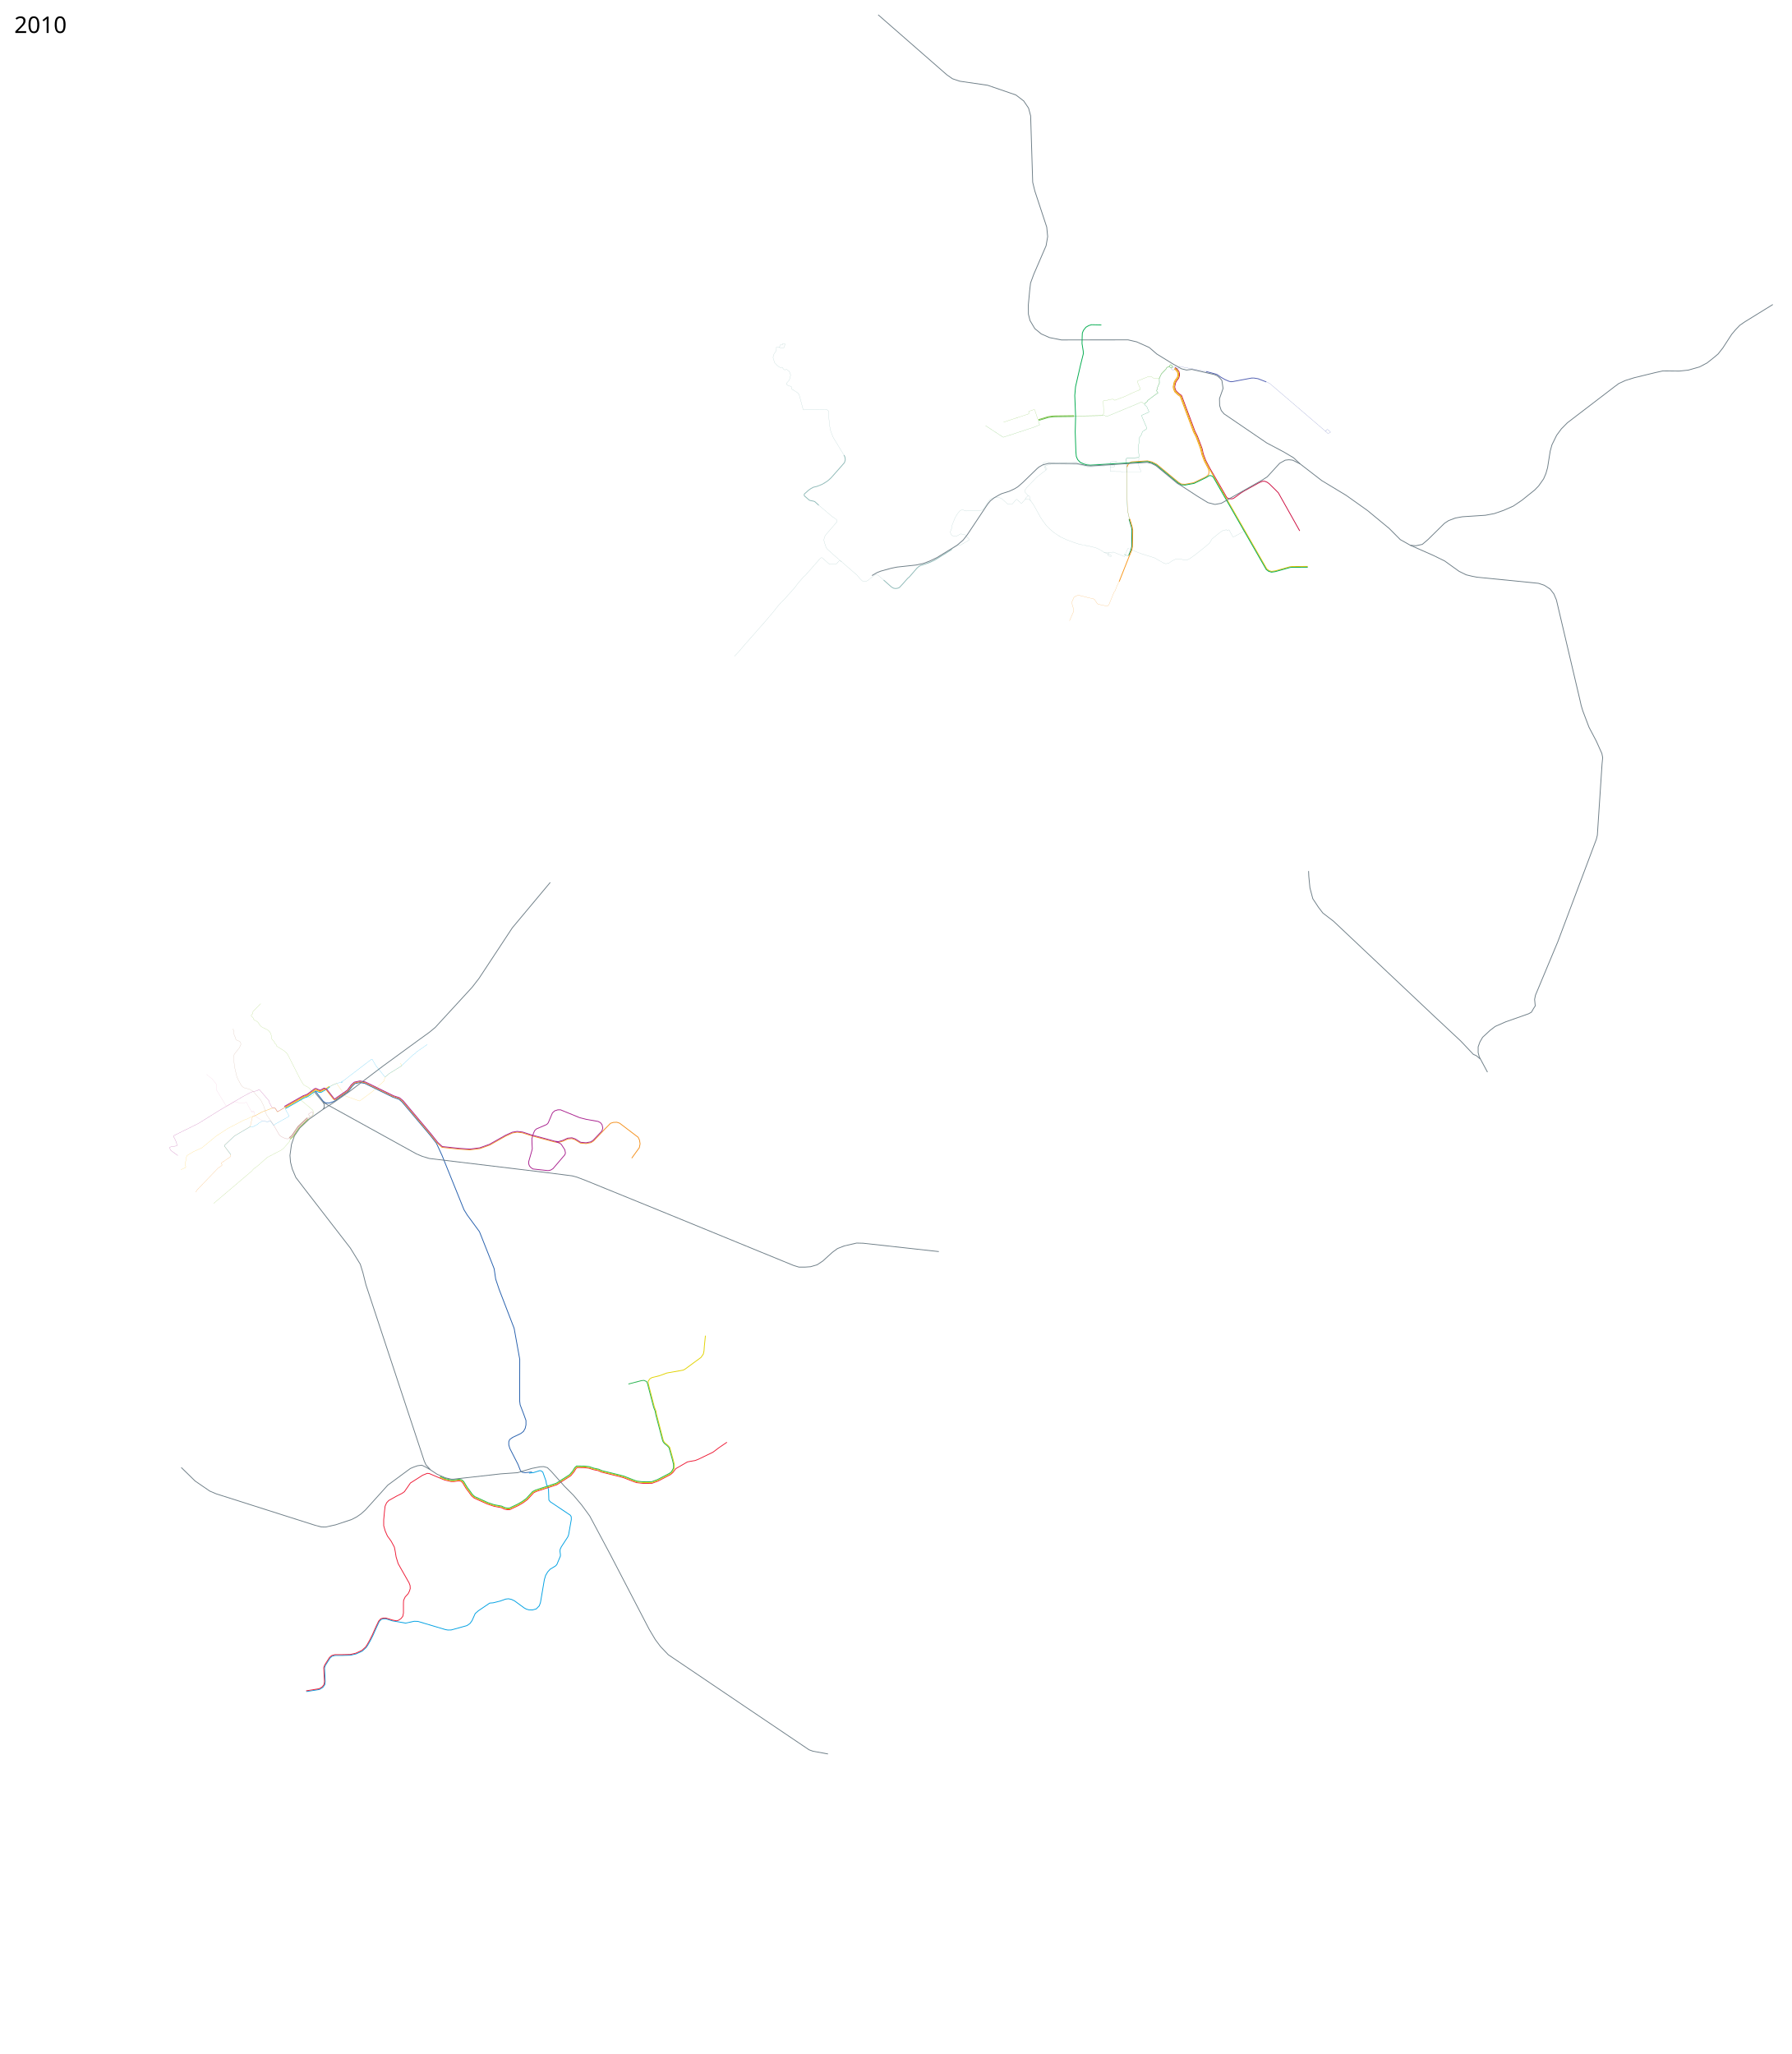
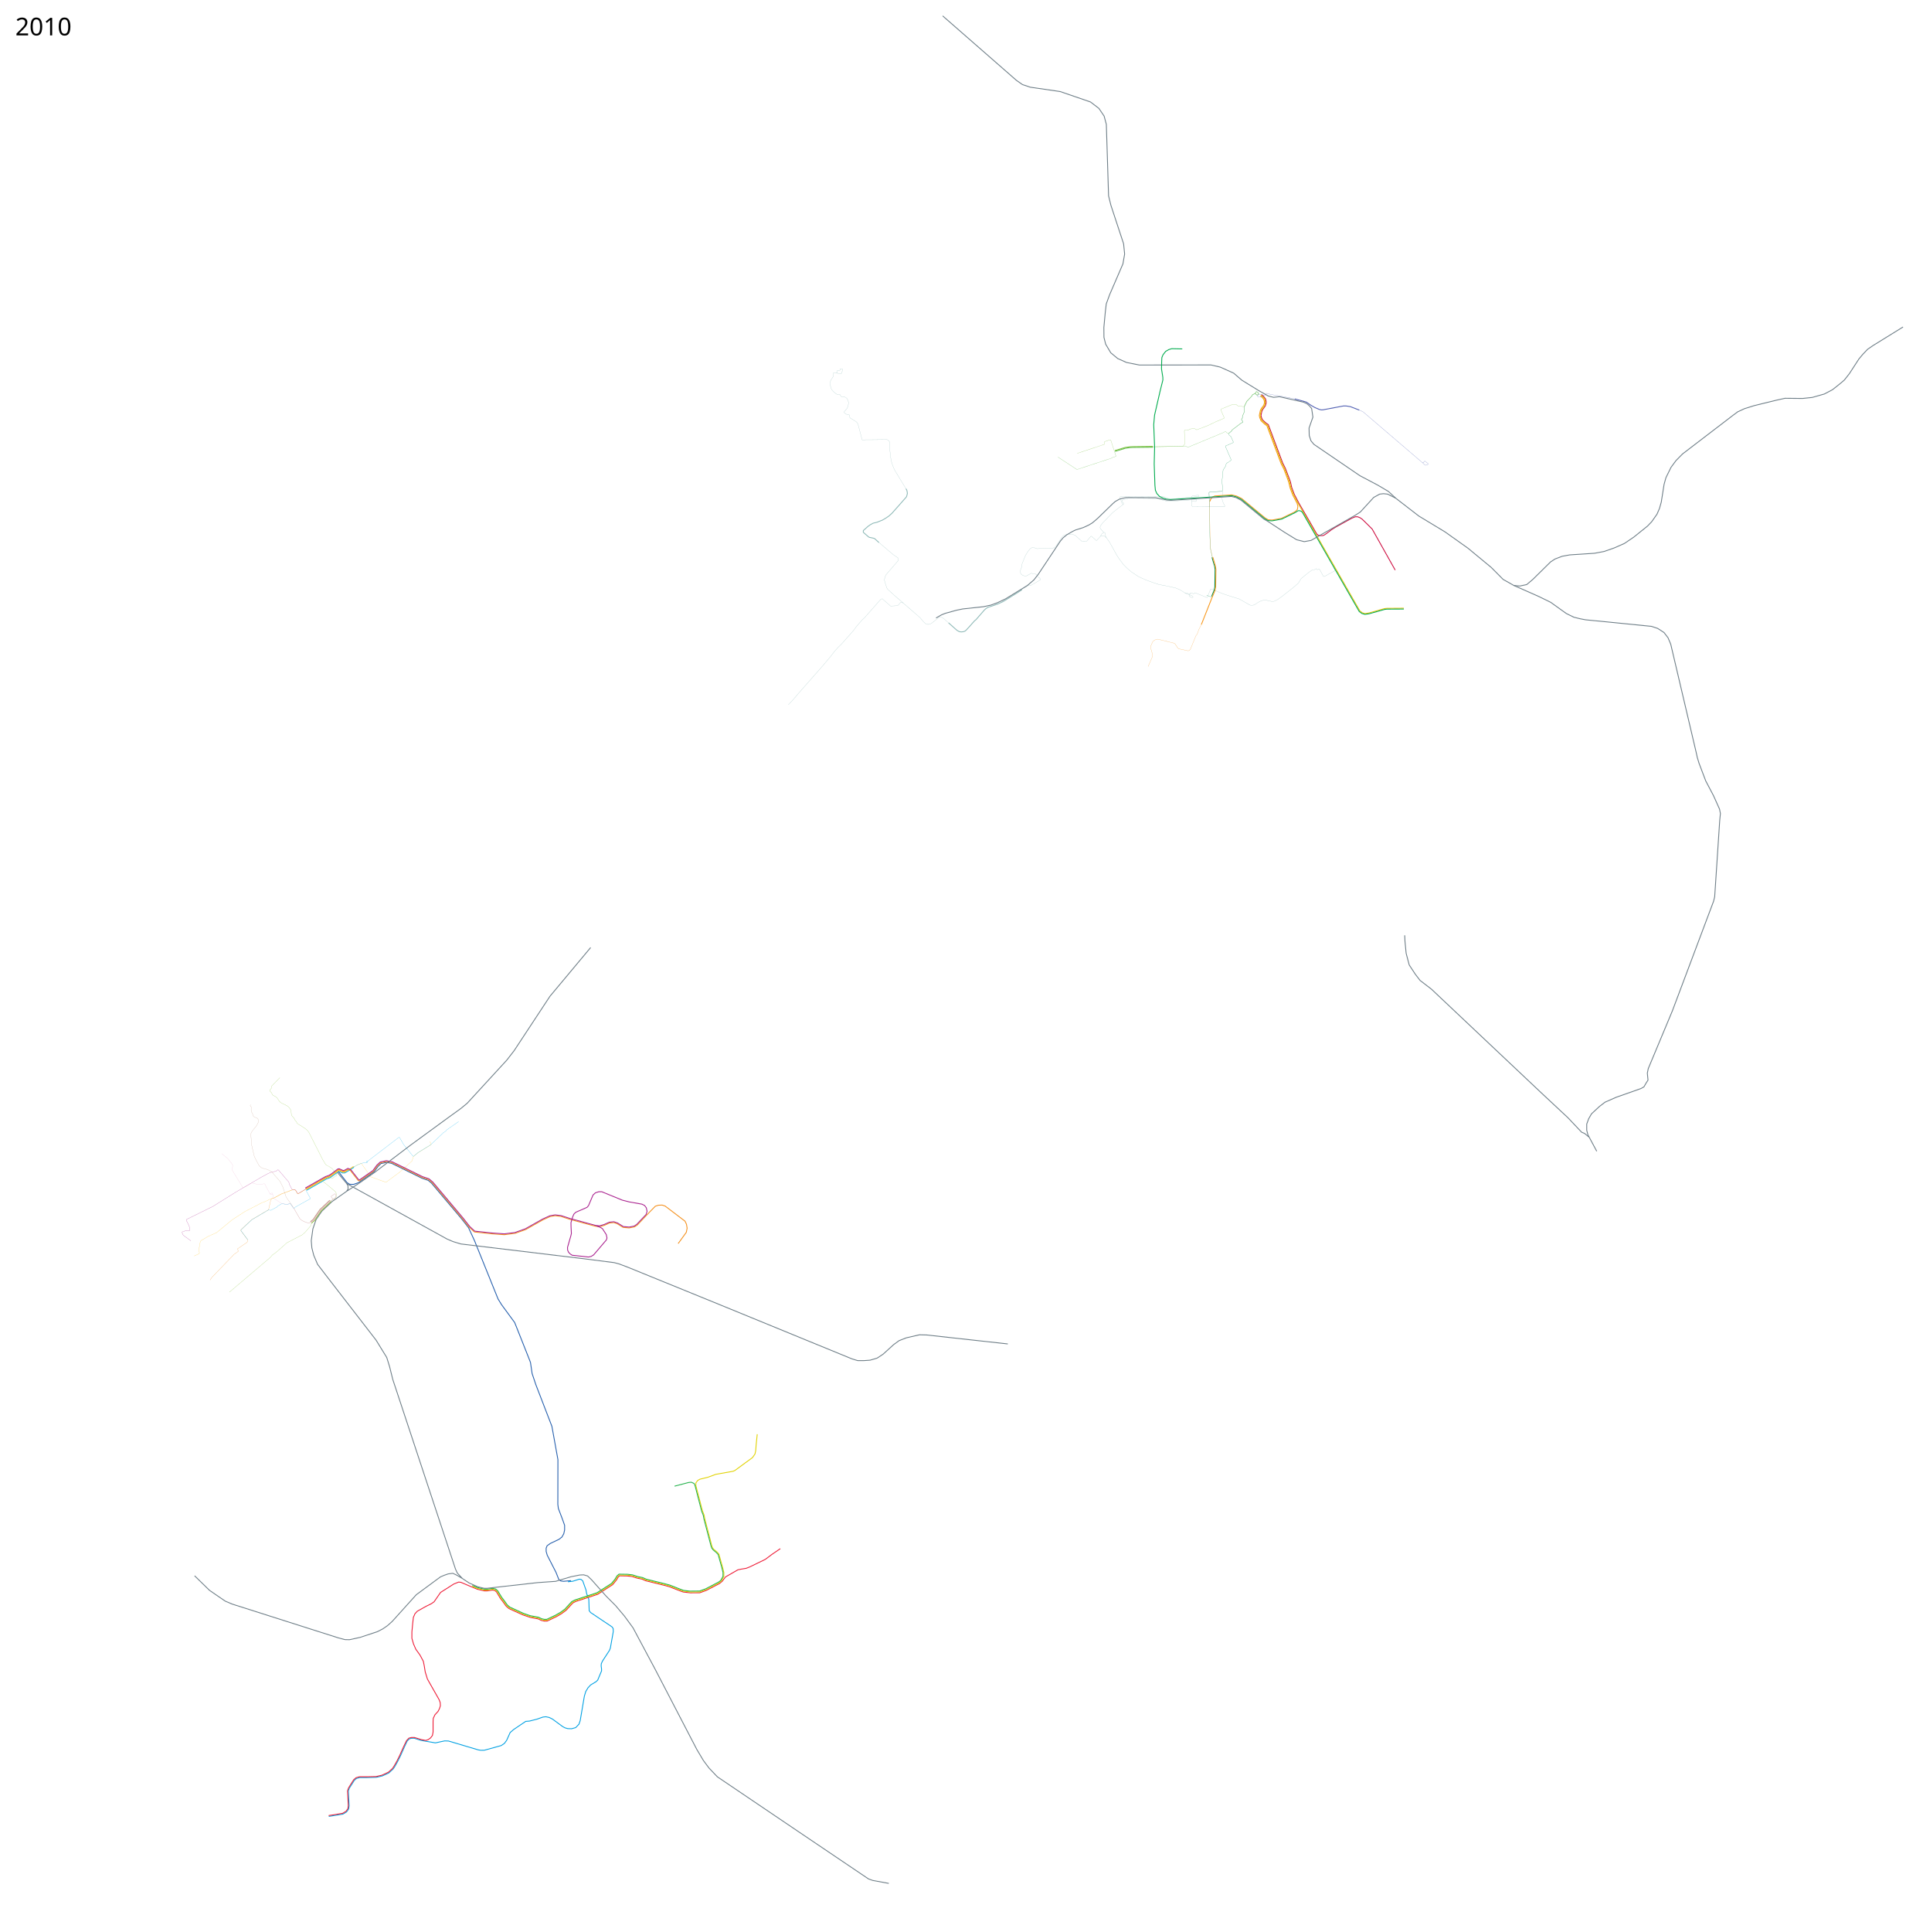
- <svg xmlns="http://www.w3.org/2000/svg" viewBox="-950 0 11250 12900" height="12900" width="11250">
+ <svg xmlns="http://www.w3.org/2000/svg" viewBox="-950 0 11250 11300" height="11300" width="11250">
  <path d="M5027.37 3451.146l4.077-5.435 30.8-18.722 8.757-5.888 10.267 2.717 53.749-31.404 1.208-1.51v-4.83l-4.832-6.644-6.19-2.567-11.776-15.55-6.945-4.832-12.23.302-9.663-4.379-28.535 15.4-10.569.755-9.663-2.415-9.663-5.285-5.133-8.757-2.114-7.096v-7.247l7.7-19.778 2.87-19.779 10.115-25.818 9.814-23.704 14.04-22.798 13.438-16.457 9.21-5.737 12.833-.453 18.873 6.04 94.061-4.077 4.379-1.812 7.398-4.68 10.116-13.589 28.384-43.331 9.814-9.814 7.398-3.624 6.492-.906 18.873-1.208 24.459.453 11.625 4.832 37.443 33.82 29.593-.302 24.006-28.083 3.623-.604 27.78 24.61 2.87.151 22.345-24.912 6.341-12.078 10.72-9.059v-3.473l-17.816-19.93-1.51-3.925v-5.586l1.66-6.341 12.683-16.759 60.09-61.902 22.497-17.665 38.047-28.989 3.02-4.529v-2.869l-5.134-3.925-5.284-10.116 1.812-3.925 34.575-10.116 9.058-.755 130.75 1.359 37.594 3.321 48.767 12.23 18.571 1.51 153.095-11.324 3.02 1.963v4.227l-2.567 3.02-3.775 2.869-20.231-1.36-2.718 2.87.151 23.401 2.869 2.87 65.224.603 11.474 2.416h111.575l3.322-3.775-11.626-23.855-4.982-17.514 1.66-26.874 1.058-15.098-2.265-2.869-74.774 4.114-3.02 2.605 1.903 48.464.476 32.915-1.887 1.887" fill="none" stroke="#8eb9b7" stroke-linejoin="round" />
  <path d="M5488.467 3136.2l12.652-2.373 10.676 2.135 10.462 8.54 16.655 22.847 14.305 24.769 30.747 55.942 12.811 19.43 23.701 32.242 21.352 21.779 27.544 23.7 41.636 27.544 44.2 19.857 35.23 12.812 38.006 12.81 66.405 13.026 35.658 8.54 24.127 10.676 32.455 20.285 35.275 13.262 6.789 5.527v3.417l-2.136 1.708-4.483.427-12.812-5.979-2.135-2.348 5.765-18.363 5.552-.427 13.665 4.91 2.562-.426 2.349-4.057 3.416-1.708 70.248 28.184 2.135-1.067 8.968-22.847 10.036-25.409 2.989-1.28 61.28 25.408 20.712 7.473 33.736 10.89 47.828 14.733 63.202 35.87 6.619 1.282h6.619l12.384-1.495 22.42-15.16 19.216-9.821 19.43-4.057 23.915 4.057 18.363 4.697 13.665-1.495 19.857-9.822 28.185-20.284 59.572-46.974 33.309-28.398 16.014-26.263 13.879-11.957 33.95-27.33 19.857-13.453h10.248l10.463-5.765h1.708l4.484 5.766h2.135l7.9-4.484 2.776.427 23.7 43.558 5.125.213 60.853-33.309.854-4.484-7.886-13.795M6021.732 2934.941l.302-31.404 3.17-2.566 10.268-2.567 25.968-1.963 2.114 2.567v3.02l-3.02 1.962-79.265 7.398-44.992 4.077-46.351 2.114-9.965-4.228-15.4-6.643-13.286-2.114-29.29-.15-171.817 1.358-36.236-3.02-12.23 4.077-.603 2.416 2.717 4.227 4.53 10.87v3.02l.906 4.68 7.398 15.25 1.51 2.114v2.868" fill="none" stroke="#8eb9b7" stroke-linejoin="round" />
  <path d="M6138.495 3487.912l14.537-34.94 4.29-20.142 1.402-101.757-2.502-17.919-15.625-53.1" fill="none" stroke="#008f4d" stroke-width="5" stroke-linejoin="round" />
  <path d="M5028.6 3449.622l-33.736 21.78-30.106 18.575-45.694 28.185-28.611 13.238-29.893 10.89-29.893 9.608-11.103 6.62-10.676 9.394-48.682 56.156-9.395 7.686-27.758 31.388-21.779 23.7-6.619 5.125-10.035 2.99-11.744 1.067-11.103-1.922-13.452-7.686-49.02-43.5" fill="none" stroke="#8eb9b7" stroke-width="5" stroke-linejoin="round" />
  <path d="M6429.662 2308.138l12.117 9.376 12.323 16.363 3.174 14.139-.124 10.736-4.389 14.693-6.369 9.44-7.56 9.827-5.975 11.145-2.988 12.63-2.595 13.66 2.39 10.424 5.974 14.42 18.954 17.78 15.476 10.963 84.049 224.225 15.515 31.03 21.14 55.366 8.779 23.738 6.984 31.833 15.289 40.86 26.724 51.222 65.524 112.586 39.029 68.237 7.802 6.935 7.678 2.105 9.908.743h11.022l9.412-4.21 15.48-10.899 24.567-18.67 23.82-15.062 95.627-52.892 20.666-8.407h13.311l14.362 5.604 12.26 8.407 28.372 27.673 30.475 30.474 134.508 239.593" fill="none" stroke="#cd0d40" stroke-width="5" stroke-linejoin="round" />
  <path d="M4599.3 3642.916l-28.7-25.467-10.676-6.62-6.619-1.708-6.192.854-7.687 4.27-39.928 31.602-6.619 3.203-8.968 2.775h-8.54l-8.541-2.562-6.192-5.124-12.17-12.384-15.588-19.004-97.578-84.767-5.979-3.843-4.27-1.281-5.979.426-2.562 2.776-12.598 14.306-5.551 2.562-36.085 1.495h-2.99l-3.416-3.63-43.558-38.22h-2.562l-3.63 1.068-4.057 2.349-92.667 105.478-15.373 14.092-34.59 40.142-16.015 21.993-71.315 80.283-15.374 14.733-17.508 19.003-13.879 16.868-12.17 16.014-7.687 9.609-44.626 52.739-50.39 57.223-86.903 98.86-36.939 43.13-24.555 25.837" fill="none" stroke="#8eb9b7" stroke-linejoin="round" />
  <path d="M6423.717 2316.126l11.498 8.757 9.66 13.39 2.556 11.229-.186 8.26-3.894 11.905-5.378 7.769-7.685 10.013-6.903 13.065-3.236 16.097-2.719 13.411 2.39 12.717 7.46 17.95 21.68 20.256 12.813 8.981 83.413 222.762 15.53 30.016 20.646 54.376 8.53 24.233 7.728 32.824 15.289 40.859 25.733 49.241 4.24 17.102-1.238 10.335-2.089 8.668-4.397 5.235-11.559 9.044-77.086 37.144-55.085 9.903-22.354-1.68-18.038-10.891-136.95-113.472-29.61-14.349-28.61-6.741-98.398 6.19-13.903 6.206-10.67 12.796-4.925 13.025" fill="none" stroke="#f7981d" stroke-width="5" stroke-linejoin="round" />
  <path d="M4192.244 3173.328l-25.41-23.06-7.045-2.562-21.993-4.484-5.979-2.563-29.679-25.836-1.494-3.202v-6.833l1.28-2.776 25.196-22.633 14.733-10.462 16.654-8.968 21.78-5.125 32.241-12.81 20.925-12.385 16.227-10.89 18.363-16.44 38.86-43.772 45.907-52.312 2.135-5.765 3.63-14.733-1.494-10.249-1.922-7.9-5.124-9.395" fill="none" stroke="#8eb9b7" stroke-width="5" stroke-linejoin="round" />
  <path d="M6143.136 3262.242l-10.946-48.952-2.365-23.907-1.663-51.403-2.89-209.382-1.927-47.288 4.729-4.028 72.508-4.028 2.627-3.678-4.028-56.396 6.48-64.452 13.311-20.141 5.43-17.514 27.497-18.565v-5.43l-32.752-75.66.876-3.153 44.136-19.44 1.4-3.679-13.835-31.525-11.21-9.283-2.451-3.853-.307-4.554 18.521-15.237 1.051-4.904 51.667-39.231 12.61-7.006v-4.028l-7.706-10.859.35-3.678 4.379-5.08 1.05-12.61 4.904-11.559 6.83-15.062-.7-26.577 1.358-5.911 12.522-25.921 28.68-29.993 5.604-10.027 12.36-4.366 3.854.65 8.77 7.509 4.265-1.516 5.986-7.284v-4.102l-10.788-8.881-4.164.31-6.29 8.952-1.634 4.362" fill="none" stroke="#008f4d" stroke-linejoin="round" />
  <path d="M4350.035 2858.173l-42.704-70.248-24.128-39.928-10.249-24.128-6.192-17.936-5.765-27.97-4.698-41.85-2.135-51.245-3.416-5.979-5.765-4.484-5.125-2.989-5.551-.427-93.522 1.068h-27.33l-14.52 2.775-4.91-2.135-25.196-93.948-7.046-9.609-9.395-7.046-27.97-17.081-3.844-5.125v-10.035l-3.203-3.844-11.53-1.494-8.114-3.844-9.395-7.686.64-5.338 15.588-17.723 6.832-14.519 3.417-20.711-4.484-14.093-6.192-11.103-13.665-8.754-3.844-.854-6.192 2.99-6.619-1.282-7.046-8.327-2.99-5.552-2.562-1.067-12.17 1.067-9.822-5.978-10.89-9.181-13.878-15.16-9.822-32.669 5.551-20.07 6.62-10.463 7.045-10.676 2.35-11.103-.855-10.036 1.922-2.348 42.49 5.765 3.416-2.135 7.687-23.06-1.067-1.068-13.025-2.776-1.922 1.495-1.28 7.26-2.136 1.708-10.249-1.068-2.562 1.495-2.349 12.597-4.27 2.135" fill="none" stroke="#8eb9b7" stroke-linejoin="round" />
  <path d="M6426.69 2312.101l11.56 8.757 11.208 15.062 2.802 11.91v9.808l-4.203 14.011-5.254 7.706-8.057 10.509-6.655 12.26-2.802 13.31-3.153 14.712 2.452 10.859 6.655 16.463 20.317 19.266 14.361 10.158 83.368 222.43 15.762 31.525 21.017 54.994 8.407 23.119 7.356 32.576 15.412 40.983 26.972 51.842 65.153 112.09 295.988 516.317 14.012 10.859 15.762 4.904 24.17-3.503 91.073-25.571 14.362-1.401 98.08-.7" fill="none" stroke="#e5c103" stroke-width="5" stroke-linejoin="round" />
  <path d="M4335.302 3527.984l-54.234-46.974-37.793-34.377-5.338-8.54-8.755-26.264-5.124-18.576 2.349-15.16 6.619-16.014 26.263-30.32 45.693-53.166 1.067-7.9-2.989-7.9-28.825-20.071-64.27-54.661-17.721-14.733" fill="none" stroke="#8eb9b7" stroke-linejoin="round" />
  <path d="M5766.813 3898.587l25.76-58.95v-12.384l-10.404-36.658v-11.393l12.385-27.246 11.889-8.917 16.347-4.953 97.589 24.273 4.458 3.963 14.366 21.796 6.44 6.44 54.986 11.89 5.945-1.487 7.43-6.935 27.246-66.876 5.449-12.632 7.43-9.907 3.716-10.898 7.183-18.577 13.375-26.255" fill="none" stroke="#f7981d" stroke-linejoin="round" />
  <path d="M6011.644 3472.469h-6.619l-13.665-2.99-8.755-1.708" fill="none" stroke="#8eb9b7" stroke-linejoin="round" />
  <path d="M6127.97 2932.752l-1.648 6.267 2.803 199.048 1.664 51.054 2.364 24.257 10.771 47.638" fill="none" stroke="#f7981d" stroke-linejoin="round" />
  <path d="M5505.528 3115.062l4.131-1.52 4.912 2.99 1.708 2.775-.214 11.104 6.192 14.092" fill="none" stroke="#8eb9b7" stroke-linejoin="round" />
  <path d="M6078.403 3652.881l60.15-152.073 19.373-46.552 4.125-20.505 1.559-102.615-2.504-18.897-15.737-53.385" fill="none" stroke="#f7981d" stroke-width="5" stroke-linejoin="round" />
  <path d="M6139.808 3487.824l-4.466 3.59-26.358-9.72" fill="none" stroke="#008f4d" stroke-linejoin="round" />
  <path d="M6624.6 2333.118l67.429 18.39 10.333 7.005 14.712 10.334 23.994 14.011 25.57 11.21 13.312 3.152 9.983-.35 119.796-22.419 14.712-.175 26.096 4.203 52.017 20.142" fill="none" stroke="#4d5cb0" stroke-width="5" stroke-linejoin="round" />
  <path d="M6624.6 2333.118l-82.774-16.509-40.497-6.564-38.64-7.926-3.962-1.857-3.592 1.238-5.077 12.508-6.936-.247-11.789-8.168-16.2 1.109-9.04 8.793 1.239 3.591 5.82 3.84 13.251-.992 10.855-1.076 3.883-5.487 1.981-1.61M7002.554 2398.62l20.317 9.108 14.01 11.56 335.396 287.231 4.554-.175 7.18-8.932h3.679l17.339 14.887-1.051 4.203-10.684 4.379h-5.604l-15.413-14.362" fill="none" stroke="#4d5cb0" stroke-linejoin="round" />
  <path d="M5572.378 2635.135l60.188-18.081 28.148-4.03 14.686-.725 119.215-1.561" fill="none" stroke="#7ec140" stroke-width="5" stroke-linejoin="round" />
  <path d="M5573.604 2640.039l60.188-18.257 27.107-3.854 15.384-.883 118.456-1.416" fill="none" stroke="#5fba45" stroke-width="5" stroke-linejoin="round" />
  <path d="M5573.493 2636.745l-4.954-.991-20.31-61.922-4.211-1.61-32.2 11.022-1.61 3.84 1.115 10.03-1.362 2.23-157.653 52.262" fill="none" stroke="#7ec140" stroke-linejoin="round" />
  <path d="M5573.79 2637.872l-3.27 4.198 8.05 24.893-.99 2.848-18.081 5.697-7.184 4.334-200.75 65.885-3.22-.867-109.113-71.618" fill="none" stroke="#5fba45" stroke-linejoin="round" />
  <path d="M1117.37 6825.579l24.52-13.223 19.79-7.794 3.416 1.839 54.924 77.063 87.186 31.21 2.972-.992 77.526-57.463 73.068-66.133 7.059-23.53 2.699-3.367 24.98-20.782 73.238-45.282 3.235-2.522.372-5.573-8.917-12.013" fill="none" stroke="#fec422" stroke-linejoin="round" />
  <path style="line-height:normal;font-variant-ligatures:normal;font-variant-position:normal;font-variant-caps:normal;font-variant-numeric:normal;font-variant-alternates:normal;font-feature-settings:normal;text-indent:0;text-align:start;text-decoration-line:none;text-decoration-style:solid;text-decoration-color:#000;text-transform:none;text-orientation:mixed;white-space:normal;shape-padding:0;isolation:auto;mix-blend-mode:normal;solid-color:#000;solid-opacity:1" d="M843.537 6961.676l115.223-65.771 21.084-7.356.627-.324 52.34-37.314 20.986 9.328 1.016.215h10.898l1.24-.33 27.164-15.522 26.743-17.957" color="#000" font-weight="400" font-family="sans-serif" overflow="visible" fill="none" stroke="#00aeef" stroke-width="5" stroke-linejoin="round" />
  <path d="M1030.54 6852.999l49.537 63.903 15.852 9.908 22.291.495 28.942-9.78 91.302-64.116 23.457-31.353 17.296-16.86 31.274-6.513 30.297 5.28 178.13 87.535 36.217 12.18 19.174 16.296 174.77 206.967 41.86 53.5 35.171 76.288 137.714 340.818 20.806 33.685 76.288 104.029 13.375 33.19 72.324 182.297 6.936 18.33 9.412 64.398 21.796 64.894 94.121 244.22 35.172 194.682-.496 261.557 2.973 23.778 22.292 58.454 14.365 40.126v27.74l-4.953 21.797-10.899 19.32-16.347 12.88-52.014 24.768-18.329 13.375-5.45 13.87v19.32l6.44 22.292 51.024 99.57 16.348 41.364 11.64 9.165 16.596 2.229 43.287-4.046" fill="none" stroke="#245eac" stroke-width="5" stroke-linejoin="round" />
  <path d="M973.492 10623.954l82.666-13.31 21.368-12.961 12.323-17.019 2.576-19.038-4.263-86.439 5.109-15.515 29.805-46.743 12.522-10.859 18.838-4.918 44.638-.198 53.076-1.67 34.494-8.036 38.262-17.492 25.49-23.576 9.44-13.974 17.567-31.305 15.727-31.783 23.119-52.192 16.113-33.977 12.61-12.61 12.61-3.503h15.763l39.932 12.61 84.068 14.361 53.943-11.559 22.769.701 174.09 51.842 14.712 2.452 20.667-.351 98.78-27.322 18.915-12.96 12.96-17.865 20.316-45.186 19.616-17.164 71.458-48.339 22.068-1.751 43.084-10.859 35.73-12.61 17.163-1.751 18.565 3.853 19.616 9.457 59.548 43.785 14.011 7.707 16.113 4.553 22.768.701 23.82-6.655 18.915-19.616 7.356-21.017 24.297-142.855 8.175-27.182 12.973-21.89 15.454-16.746 33.217-20.153 8.51-8.757 22.444-53.668-.054-10.435-2.378-18.086.669-12.957 7.207-15.901 40.585-62.18 5.48-14.147 17.043-95.956-.588-17.44-5.848-9.443-126.16-84.544-8.342-10.807-2.325-67.042-12.854-33.613-3.238-19.421-19.594-54.91-10.077-8.017-9.54-1.458-38.594 12.274-28.312 3.131" fill="none" stroke="#00a0e2" stroke-width="5" stroke-linejoin="round" />
  <path d="M3615.154 9057.91l-48.299 32.942-39.63 29.723-93.13 45.079-18.824 7.183-28.236 4.706-20.063 3.963-72.508 41.844-19.319 25.46-15.504 13.012-77.469 40.228-37.986 13.828-56.182.247-40.784-4.633-19.827-7.08-60.61-23.53-27.567-7.854-112.377-27.639-20.388-9.224-28.95-5.945-29.517-9.31-29.154-3.292-43.733-.815-8.271 7.062-10.868 18.3-21.682 26.387-87.421 56.285-128.23 41.859-16.752 8.361-39.66 43.128-28.399 20.938-27.874 16.203-54.781 26.007-16.498.247-18.709-4.313-17.03-8.494-46.215-8.669-42.124-14.148-47.351-21.271-35.8-16.45-16.501-14.17-18.419-25.725-15.595-20.353-21.797-36.483-9.497-8.288-13.4-3.118-30.478 4.531-18.77.103-41.218-9.763-31.516-13.055-64.026-27.214-12.96-1.4-28.724 11.559-77.062 49.04-11.91 17.163-25.92 37.48-15.413 10.859-32.926 16.463-50.09 28.023-13.311 14.361-9.458 21.368-3.853 33.276-4.904 52.543v36.78l9.457 32.926 13.661 31.175 24.17 33.627 19.616 36.43 5.254 25.92 5.955 36.78 12.61 40.983 13.31 23.82 55.345 97.378 6.305 16.814 1.051 18.565-4.904 15.762-8.406 16.814-18.565 20.316-9.808 21.017-1.051 18.915v60.949l-3.853 20.317-10.86 14.011-14.01 10.158-14.362 4.554-24.52-4.554-41.738-12.604h-17.87l-14.634 4.034-13.667 14.465-17.13 35.674-22.796 51.329-16.012 32.154-16.642 29.394-9.463 14.353-23.408 21.273-38.433 17.898-34.012 7.909-54.697 1.202-42.683-.07-19.852 5.629-14.015 12.162-29.74 47.071-6.099 16.95 4.393 87.369-2.08 17.123-11.597 15.915-19.466 11.716-81.77 13.17" fill="none" stroke="#ed1a35" stroke-width="5" stroke-linejoin="round" />
  <path d="M1811.992 9277.36l30.466 12.88 40.868 9.413 16.843.247 31.704-4.706 15.852 3.468 10.898 9.164 21.796 36.658 15.357 20.063 18.824 26.007 15.11 13.127 34.923 16.1 48.051 21.796 40.373 13.623 46.565 8.67 18.082 8.668 17.833 3.963 14.614-.248 54.739-26.007 26.997-15.852 26.998-20.062 39.135-42.603 18.329-9.412 128.054-41.859 86.195-55.234 20.806-25.512 11.393-18.824 10.899-9.164 47.06.99 28.98 3.468 30.217 9.66 28.484 5.944 19.803 9.05 110.976 27.113 27.741 7.678 60.436 23.53 21.053 7.43 39.382 4.46 55.482-.249 36.41-13.127 77.031-39.878 14.366-12.136 13.598-25.192.073-23.107-7.008-29.71-22.032-78.094-11.774-12.923-19.58-15.984-6.904-10.36-3.613-10.954-40.723-156.67-3.878-20.981-4.241-10.857-5.605-14.537-38.356-147.294v-15.062l10.158-14.362 12.96-7.706 46.939-11.56 46.587-17.163 101.232-17.864 10.859-4.904 59.197-43.435 43.179-31.528 14.733-21.138 4.27-19.644 2.562-33.95 6.406-62.134" fill="none" stroke="#e1d201" stroke-width="5" stroke-linejoin="round" />
  <path d="M1813.85 9272.655l30.341 12.88 39.506 9.164 16.472.248 31.456-4.83 17.957 3.715 12.508 10.527 22.664 37.524 15.233 19.939 17.71 24.893 13.994 12.508 35.047 15.976 47.309 21.796 39.63 13.375 46.936 8.546 18.081 8.792 16.472 3.716 13.622-.124 52.139-24.769 27.988-16.1 26.007-19.072 39.63-43.593 19.32-9.907 128.55-42.107 85.204-54.49 19.815-24.027 11.889-19.815 11.889-10.402 49.29.743 29.227 3.22 31.208 10.155 29 5.993 20.748 9.153 108.524 26.763 29.317 7.853 59.21 23.18 21.229 7.781 36.93 4.283 57.058-.598 35.009-12.602 75.63-39.352 12.964-9.86 13.073-23.79.073-22.407-6.833-28.834-21.506-76.693-10.898-11.697-18.354-15.108-8.482-11.412-3.787-10.953-41.424-158.247-3.878-21.331-3.716-9.806-5.78-14.187-38.706-149.745-5.604-12.786-16.288-7.356-15.413 1.401-82.492 21.543" fill="none" stroke="#23b24b" stroke-width="5" stroke-linejoin="round" />
  <path style="line-height:normal;font-variant-ligatures:normal;font-variant-position:normal;font-variant-caps:normal;font-variant-numeric:normal;font-variant-alternates:normal;font-feature-settings:normal;text-indent:0;text-align:start;text-decoration-line:none;text-decoration-style:solid;text-decoration-color:#000;text-transform:none;text-orientation:mixed;white-space:normal;shape-padding:0;isolation:auto;mix-blend-mode:normal;solid-color:#000;solid-opacity:1" d="M841.057 6957.336l115.423-65.885.416-.189 20.963-7.314 53.211-37.936 2.465-.248 21.809 9.691h9.703l27.164-15.523 25.988-17.273" color="#000" font-weight="400" font-family="sans-serif" overflow="visible" fill="none" stroke="#fec422" stroke-width="5" stroke-linejoin="round" />
  <path d="M838.633 6952.92l116.624-66.473 21.26-7.355 8.682-5.754 44.041-32.141 4.446-.62 22.213 9.854 7.724.41 21.735-12.194 13.318 5.955 47.052 59.973 1.657.937 5.945.744 1.74-.43 80.02-55.796.594-.582 23.328-32.117 18-16.346 33.373-7.236 32.576 6.095 177.463 86.963.316.129 35.947 11.863 21.248 17.635 175.399 208.371 41.834 52.975.273.295 29.475 26.998 1.426.642 103.039 10.899.088.01 70.838 4.953.488-.014 62.912-7.926.535-.129 61.922-22.29.381-.177 99.97-56.418 42.204-19.138 29.049-4.842 33.088 3.892 53.265 17.264c.04.013.08.024.12.035l148.613 40.125c.11.03.22.052.334.066l23.283 2.973c.336.043.678.017 1.004-.076l27.74-7.926c.117-.034.231-.076.342-.127l30.334-13.7 25.306-2.386 19.532 6.67 33.937 21.149a2.5 2.5 0 001.107.369l34.676 2.972c.233.02.468.01.698-.037l30.216-5.945c.318-.062.62-.186.891-.363l15.852-10.403a2.5 2.5 0 00.443-.37l71.28-75.239 34.193-34.724 18.103-5.725 21.602-.885 17.345 5.686 116.66 88.603 8.384 17.997 3.836 22.92-4.845 24.292-47.67 65.85" style="line-height:normal;font-variant-ligatures:normal;font-variant-position:normal;font-variant-caps:normal;font-variant-numeric:normal;font-variant-alternates:normal;font-feature-settings:normal;text-indent:0;text-align:start;text-decoration-line:none;text-decoration-style:solid;text-decoration-color:#000;text-transform:none;text-orientation:mixed;white-space:normal;shape-padding:0;isolation:auto;mix-blend-mode:normal;solid-color:#000;solid-opacity:1" color="#000" font-weight="400" font-family="sans-serif" overflow="visible" fill="none" stroke="#f4901d" stroke-width="5" stroke-linejoin="round" />
  <path d="M836.153 6948.58l117.7-66.761 19.857-7.02 10.062-5.741 42.427-31.873 7.849-1.506 22.606 10.085 5.695.234 23.365-12.435 16.145 6.998 47.168 60.12 3.971.497 78.887-55.008 23.232-31.984.344-.381 18.686-16.97 1.15-.593 34.521-7.486.493-.057h0l.497.043 33.406 6.252.641.213 177.615 87.035 36.233 11.957.814.451 21.783 18.082.317.313 175.566 208.572.051.061 41.735 52.848 28.718 26.304 102.174 10.809 70.55 4.934 62.397-7.862 61.463-22.127 99.881-56.369.197-.1 42.602-19.32.621-.188 29.723-4.955.703-.016 33.685 3.963.479.104 53.441 17.318 148.387 40.067 22.604 2.884 27.072-7.734 30.547-13.795.793-.211 26.255-2.477 1.043.123 20.311 6.934.514.244 33.67 20.985 33.728 2.89 29.39-5.781 15.202-9.977 54.902-57.951 5.662-18.635-4.706-20.806-10.155-13.128-15.11-7.678-74.305-13.127-40.869-10.403-120.376-49.29-17.338.248-19.32 6.192-14.118 12.88-26.502 62.417-9.164 10.155-65.142 28.236-11.146 10.899-6.935 15.852-10.156 33.933.496 25.264 1.981 38.391-3.467 14.614-19.072 66.38.495 15.604 4.954 12.137 9.164 10.155 12.385 8.174 95.607 10.403 16.1-3.716 14.118-8.916 74.554-87.434 3.467-11.146-4.21-20.063-22.292-34.428-10.403-6.688-30.228-12.61" style="line-height:normal;font-variant-ligatures:normal;font-variant-position:normal;font-variant-caps:normal;font-variant-numeric:normal;font-variant-alternates:normal;font-feature-settings:normal;text-indent:0;text-align:start;text-decoration-line:none;text-decoration-style:solid;text-decoration-color:#000;text-transform:none;text-orientation:mixed;white-space:normal;shape-padding:0;isolation:auto;mix-blend-mode:normal;solid-color:#000;solid-opacity:1" color="#000" font-weight="400" font-family="sans-serif" overflow="visible" fill="none" stroke="#a9218e" stroke-width="5" stroke-linejoin="round" />
  <path d="M841.19 6954.92l-46.44 27.927-.31.066-3.467-.37-.373-.235-12.194-19.83-5.732-3.225-6.74-.48-8.319 2.2-62.73 23.509-39.352 21.656-.082.035-16.718 5.574-12.371 3.597-25.921 12.61-19.266 7.006-99.13 51.492-74.26 48.339-89.672 73.91-53.243 24.169-19.966 12.26-19.265 11.209-4.204 7.706-8.757 49.04 4.203 14.01-1.751 5.605-29.424 13.31" style="line-height:normal;font-variant-ligatures:normal;font-variant-position:normal;font-variant-caps:normal;font-variant-numeric:normal;font-variant-alternates:normal;font-feature-settings:normal;text-indent:0;text-align:start;text-decoration-line:none;text-decoration-style:solid;text-decoration-color:#000;text-transform:none;text-orientation:mixed;white-space:normal;shape-padding:0;isolation:auto;mix-blend-mode:normal;solid-color:#000;solid-opacity:1" color="#000" font-weight="400" font-family="sans-serif" overflow="visible" fill="none" stroke="#fec422" stroke-linejoin="round" />
  <path d="M841.05 6953.936l-46.67 27.964-3.058-.328-12.13-19.728-.182-.174-5.944-3.344-.21-.064-6.934-.494-.164.016-8.422 2.229-.047.016-62.79 23.529-.065.03-39.342 21.651-16.676 5.559-3.929 6.665-13.127 57.711-3.715 2.23-94.864 55.977-63.656 59.692v5.202l40.125 53.748-.247 7.678-4.211 6.935-54.987 37.401-.247 3.963 4.706 6.44-.496 4.706-24.273 17.09-130.806 136.052-9.632 14.887" style="line-height:normal;font-variant-ligatures:normal;font-variant-position:normal;font-variant-caps:normal;font-variant-numeric:normal;font-variant-alternates:normal;font-feature-settings:normal;text-indent:0;text-align:start;text-decoration-line:none;text-decoration-style:solid;text-decoration-color:#000;text-transform:none;text-orientation:mixed;white-space:normal;shape-padding:0;isolation:auto;mix-blend-mode:normal;solid-color:#000;solid-opacity:1" color="#000" font-weight="400" font-family="sans-serif" overflow="visible" fill="none" stroke="#f4901d" stroke-linejoin="round" />
  <path d="M837.529 6948.655l-1.734 7.316-41.55 24.897-2.476-.248-11.868-19.67-6.724-3.608-7.116-.656-4.437 1.239-3.417-2.136-15.976-29.97-2.229-11.394-60.821-71.216-5.064-.613-8.173 7.183-32.2 7.43-15.604 6.688-41.611 22.54-146.383 85.7-135.98 84.709-152.328 75.049-1.982 5.449 12.88 25.016 6.192 15.852 1.982 16.1-1.239 2.972-28.484 2.725-15.109 5.201-.99 2.725 5.2 14.366 7.927 6.935 38.391 27.988" fill="none" stroke="#a9218e" stroke-linejoin="round" />
  <path d="M500.066 7251.419l-40.053-53.325-.088-4.504 63.514-59.462 98.32-57.942 11.783 2.91 35.204-18.39 5.692-6.393 24.782-14.449 32.051 5.78 13.136-6.656 4.203 1.051 18.04 25.921 5.254.876 4.203-5.78 88.272-49.39v-5.254l-22.944-41.684 3.503-4.728" fill="none" stroke="#00aeef" stroke-linejoin="round" />
  <path d="M1149.75 6921.375l92.275-64.375L1453 6697l221-161.5 72-52 37.5-31 231.5-252 43-55.5 209.5-318 238-285" fill="none" stroke="#6d7d86" stroke-width="5" stroke-linejoin="round" />
  <path d="M1118.577 6826.219l23.298-12.726 19.998-8.022 20.498-6.22 16.472.495 3.22-8.793 180.909-138.501h4.203l23.47 40.632 55.694 69.356h3.503l24.87-20.666 75.31-46.588 74.26-70.407 14.362-9.457 4.904-7.006 69.706-48.339" fill="none" stroke="#00aeef" stroke-linejoin="round" />
  <path d="M1755.147 9232.457l-32.05-19.09-23.803-11.303-27.245 3.467-22.787 7.926-22.292 9.413-141.677 104.523-140.687 156.043-27.74 24.77-27.246 18.823-31.704 16.348-100.561 33.19-62.417 13.87-26.75-.495-39.135-10.403-621.2-197.654-40.62-17.338-91.644-62.913-87.186-85.204M1024 6857.5l53.25 63.75 8.25 13.25 1 19.5-9 14-84.5 59.5-59.5 56-34.5 50-18.5 54-9.5 69 3.5 42.5 11 43 22.5 53 55.5 72.5L1250 7838l62.5 101.5 16.5 53 19 76 366.5 1108 10.578 23.492 30.07 32.465 39.228 26.054 51.144 22.46 37.83 8.758h15.588l296.34-33.277 105.084-7.356 90.373-26.972L2442 9212l22.5-1 23 6.5 23.5 22.5 85 95.5 55 55 52 61.5 50.5 69 129.5 242.5 243.5 468.5 39 65.5 32.5 43.5 49 51.5 473.5 320 410.5 277 25 9 93.83 17.12M1077.5 6968l72.25-46.625M4946 7860.5l-475.5-52.5-41-1-78 18-42 16.5-32 23.5-60.5 55-35.5 23.5-41 12-35.5 2.5h-37.5l-34-10.5-768.08-314.738-539.877-219.91-53.033-20.153-28.991-7.778-183.494-23.335-714.178-85.913-44.195-13.435-36.062-15.203-571.34-315.535-17-10.25" fill="none" stroke="#6d7d86" stroke-width="5" stroke-linejoin="round" />
  <path d="M5792.98 2612.653l178.693-3.162 9.457-12.61-2.101-77.413 3.502-4.553 20.317-.35 12.61-5.955 23.82-1.402 11.909 6.656 64.022-24.356 46.701-22.265 49.006-20.633 1.05-3.503-19.265-44.836 1.752-5.955 67.954-27.322 19.966 1.4 11.21 8.408 31.175 3.502 2.942-.083 1.843-1.59.944-3.673 12.717-26.023 9.287-9.838 19.171-19.984 6.215-10.652 13.456-4.558 4.603.848 8.392 7.17 2.973-1.238 4.953-6.006-.124-2.818-9.257-7.461h-2.6l-5.79 8.174-.774 1.733" fill="none" stroke="#7ec140" stroke-linejoin="round" />
  <path d="M10183.5 1912.5L10008 2021l-32 22-28 29.5-23 27.5-55.5 85.5-29.5 37.5-28.5 24-41 32.5-47.5 25-70.5 20-57 6-102.5-1-49.5 11-131 32-56 17.5-40 18.5-29 21.5-294 225-38 38.5-29.5 40-29.5 60-11 39.5-16.5 104-10.5 37-14.5 33.5-31 44-24.5 25.5-81 65-54 36.5-60 26.5-59 20.5-56 10.5-145 9.5-44 8-42 16-26 17-103.5 102-36 30.5-40 8.5-35-3-63-35.5-69.5-70-135.5-112-135-96-153-92.5-136-105-42-39-62.5-37-105-55.5-268.5-183-17.5-21-10-30.5-1-44 22.5-64-7.5-50.5-14-16-14.213-12.18-19.96-8.684L6535 2320l-34 4-31.5-8-53-30-101.5-62.5-47.5-41-79-35.5-54-12.5-418.5.5-75.5-15-51.5-23-40.5-33.5-30-50.5-10-40-.5-57.5 8.5-91 5.5-47 20-54.5 77.5-179.5 10-57.5-6-60-74.5-226-13.5-55-13-417.5-13-48.5-30.5-45-49-37.5-177.5-61-175-25.5-46-15.5-35-24.5L4565 93" fill="none" stroke="#6d7d86" stroke-width="5" stroke-linejoin="round" />
  <path d="M5793.512 2613.655l181.031-3.175 9.04-2.39 16.988 7.706 203.69-84.593 13.835-7.181 2.628.35 11.865 11.034 4.598-.262 18.215-14.931 1.094-5.036 52.674-39.888 11.515-6.305-.043-3.109-7.75-10.99.394-4.379 4.422-5.079 1.007-12.522 11.69-26.446-.568-26.71 1.275-5.754 12.736-26.384 28.592-29.862 5.983-10.442 12.924-4.377 4.251.72 8.547 7.332 3.62-1.432 5.325-6.564v-3.591l-10.093-8.143-3.344.279-5.985 8.48-1.087 2.851" fill="none" stroke="#5fba45" stroke-linejoin="round" />
  <path d="M5966.696 2040.686l-61.922-1.239-17.52 5.389-17.864 10.508-15.062 19.266-7.006 16.813-1.05 20.667-1.051 45.536 7.706 48.69.35 16.113-16.813 67.604-31.876 138.362-4.904 55.344 5.254 132.407-2.452 96.678 4.204 125.051 2.802 29.424 8.407 19.265 16.813 17.865 19.966 9.107 22.068 6.305 20.317 1.752 222.429-13.414 136.96-9.108 26.148 6.955 29.101 14.224 136.563 112.898 20.435 11.84 23.769 1.31 56.045-10.158 77.03-37.277 19.022-11.768h8.757l8.197 2.607 7.531 6.115 332.91 580.737 15.426 11.619 17.692 5.239 24.117-3.445 91.74-25.566 13.26-1.569 98.725-.534" fill="none" stroke="#00ab4d" stroke-width="5" stroke-linejoin="round" />
  <path d="M7907 3424.5l146 64.5 69.5 34 90.5 65 44.5 22 37 9 31 6 386.5 38.5 36 12 37 24 23.5 30.5 16 38 147 625 8.5 38 10 33 39 103 46 87.5 35 78 5 25.5-4 41-29.5 446.5-6.5 26-241 641-141 337.5-5.5 26.5 4 41-11 17-13 22.5-18 10-143.5 50.5-66 29-32 24.5-47 43.5-17 29.5-11 30.5v36.5l7 26.5 51.5 96M7215 2913.5l-47-23.5-24-2.5-22.5 2.5-35 19.5-77.75 84.75-27.601 18.025-260.899 148.475-40 7.25-44.5-11.25-67.75-41.5-100.139-65.355-23.971-14.05-134.023-110.824-28.284-14.672-27.047-6.54-354.084 22.45-23.202-1.509-66.125-13.625-173.01-.776-20.859 4.243-17.677 4.596-24.75 13.788-13.08 11.314-88.035 85.56-17.325 15.203-15.556 13.081-19.799 12.021-33.587 15.556-46.316 14.496-16.263 8.132-32.527 18.738-22.274 18.031-16.617 19.8-128.694 193.393-26.163 33.588-38.183 32.527-127.28 78.135-47.022 22.274-38.538 14.142-43.84 9.546-120.915 13.081-36.416 7.425-65.408 18.031-22.274 8.839-32.527 18.738" fill="none" stroke="#6d7d86" stroke-width="5" stroke-linejoin="round" />
  <text style="line-height:125%;-inkscape-font-specification:Sans" y="206.961" x="-860.547" font-weight="400" font-size="144px" font-family="Sans" letter-spacing="0" word-spacing="0">
    <tspan y="206.961" x="-860.547">2010</tspan>
  </text>
-   <text style="line-height:125%;-inkscape-font-specification:Sans" y="12797.961" x="-860.547" font-weight="400" font-size="144px" font-family="Sans" letter-spacing="0" word-spacing="0" />
+   <text style="line-height:125%;-inkscape-font-specification:Sans" y="11197.961" x="-860.547" font-weight="400" font-size="144px" font-family="Sans" letter-spacing="0" word-spacing="0" />
  <path d="M7268 5470.5l1.5 33.5 7 72 18 68 35.5 54 28 36.5 66.5 51 639.04 603.004 159.366 148.823L8303 6622l17.5 7.5 26 21.5" fill="none" stroke="#6d7d86" stroke-width="5" stroke-linejoin="round" />
  <path d="M1191.845 6799.53l3.246-2.566.68-5.284 1.51-1.133 4.782.406" fill="none" stroke="#00aeef" stroke-linejoin="round" />
  <path d="M986.174 7026.995l-5.265 5.38-43.13 40.462-8.648 8.22-23.488 33.95-15.373 23.38-11.85 9.822-5.675 6.543" fill="none" stroke="#8bc63e" stroke-width="5" stroke-linejoin="round" />
  <path d="M982.607 7023.591l-5.114 5.154-43.131 40.462-8.648 8.22-23.487 33.95-15.373 23.38-11.85 9.822-5.449 4.731" fill="none" stroke="#efb7d3" stroke-width="5" stroke-linejoin="round" />
  <path d="M979.065 7020.118l-5.416 5.531-43.13 40.462-8.648 8.22-23.487 33.95-15.374 23.38-11.85 9.822-4.844 4.052" fill="none" stroke="#c39d88" stroke-width="5" stroke-linejoin="round" />
  <path d="M872.745 7154.752l-1.584 2.982-1.057 8.455-20.08 24.006-17.514 19.93-14.645 12.229-89.38 46.502-55.864 49.673-9.512 7.7-19.778 14.192-12.532 14.645-32.31 27.328-206.39 175.289M984.359 7026.034l4.664-3.321 25.409-17.509 2.242-4.323.64-12.491-1.174-12.491-1.815-3.523-15.907-14.2-62.348-51.778-.107-4.484 29.146-15.8 8.434 2.028 6.192-5.234 3.203-.424 8.007 10.462 3.01.034 13.537-10.71 12.918-7.473.534-4.27-27.971-35.978-12.384-8.434-21.032-11.21-5.338-5.551-17.188-28.612-79.75-157.15-4.91-6.94-7.26-8.22-10.57-8.434-19.75-12.812-25.73-15.907-1.92-1.815-1.923-7.26-1.387-2.348-5.125-4.484-2.562-3.523-6.833-13.452-9.395-9.074-3.63-5.979-1.814-6.192-1.175-15.053-2.882-11.103-7.9-11.957-7.794-7.794-9.822-5.978-26.05-12.598-8.113-5.231-7.046-6.833-12.491-19.217-7.366-6.405-16.975-8.968-4.27-4.59-3.63-10.143-7.794-7.046-2.776-3.416-.213-4.805 10.142-11.743.854-12.17 48.042-48.897" fill="none" stroke="#8bc63e" stroke-linejoin="round" />
  <path d="M868.595 7147.495l-3.804 3.898-5.633 1.056-9.436.075-10.267-2.944-9.587-3.85-13.89-7.02-8.078-6.266-4.076-3.85-36.849-63.896-17.78-25.494-4.854-1.18-13.12 6.602-34.896-6.319-44.237-28.988-3.624-5.737-3.774-23.251-2.567-2.567-11.324 2.567-2.566-.906L608 6943.19 600 6925.978l-2.868-2.265-34.424 4.227-8.304-.905-30.574-8.455-48.955 28.497-4.417-1.472-62.204-102.29-.226-3.321 3.623-22.119-2.114-6.568-5.284-8.153-22.949-28.157-34.348-27.253" fill="none" stroke="#efb7d3" stroke-linejoin="round" />
  <path d="M868.33 7146.234l-4.11 4.324-5.39.907H849.7l-9.875-2.829-9.723-3.886-14.031-7.11-7.658-6.067-3.872-3.648-36.939-64.056-17.509-25.516-26.156-36.832-4.804-14.412-13.879-43.558-16.868-33.736-43.878-50.178-9.075-8.113-16.974-9.609-8.434-2.882-25.089-6.833-6.726-3.203-8.434-7.26-5.338-6.512-20.07-37.259-6.94-16.12-3.523-14.306-11.317-49.217-1.174-9.288-3.95-55.195 2.349-8.86 6.192-10.036 25.302-31.494 10.462-20.071.64-7.366-1.174-7.58-5.23-7.367-7.367-3.523-10.57-4.27-4.483-3.523-3.203-4.591-1.602-3.737-.533-5.444-2.35-5.125-3.202-5.018-1.601-4.91-1.815-8.648.106-7.26.748-8.647-1.725-3.797-3.746-4.36-.467-3.565 1.88-3.865" fill="none" stroke="#c39d88" stroke-linejoin="round" />
  <path d="M981.656 7024.528l6.353-2.242 7.096-4.968 18.526-12.754 2.028-3.95.694-11.957-4.43-6.566-3.096-.16-20.818 13.932-.801 4.27 9.288 13.612-.48 2.99" fill="none" stroke="#efb7d3" stroke-linejoin="round" />
  <path d="M979.681 7021.912l7.794-.48 7.206-4.911 18.256-12.651 1.762-3.683.747-11.157-4.164-6.138-2.242-.053-20.177 13.825-.64 3.203 9.287 13.612-.213 1.334" fill="none" stroke="#c39d88" stroke-linejoin="round" />
  <path d="M628.233 6979.425l3.785 6.51 1.815.373 9.181-1.335 2.616 2.082" fill="none" stroke="#efb7d3" stroke-linejoin="round" />
</svg>
